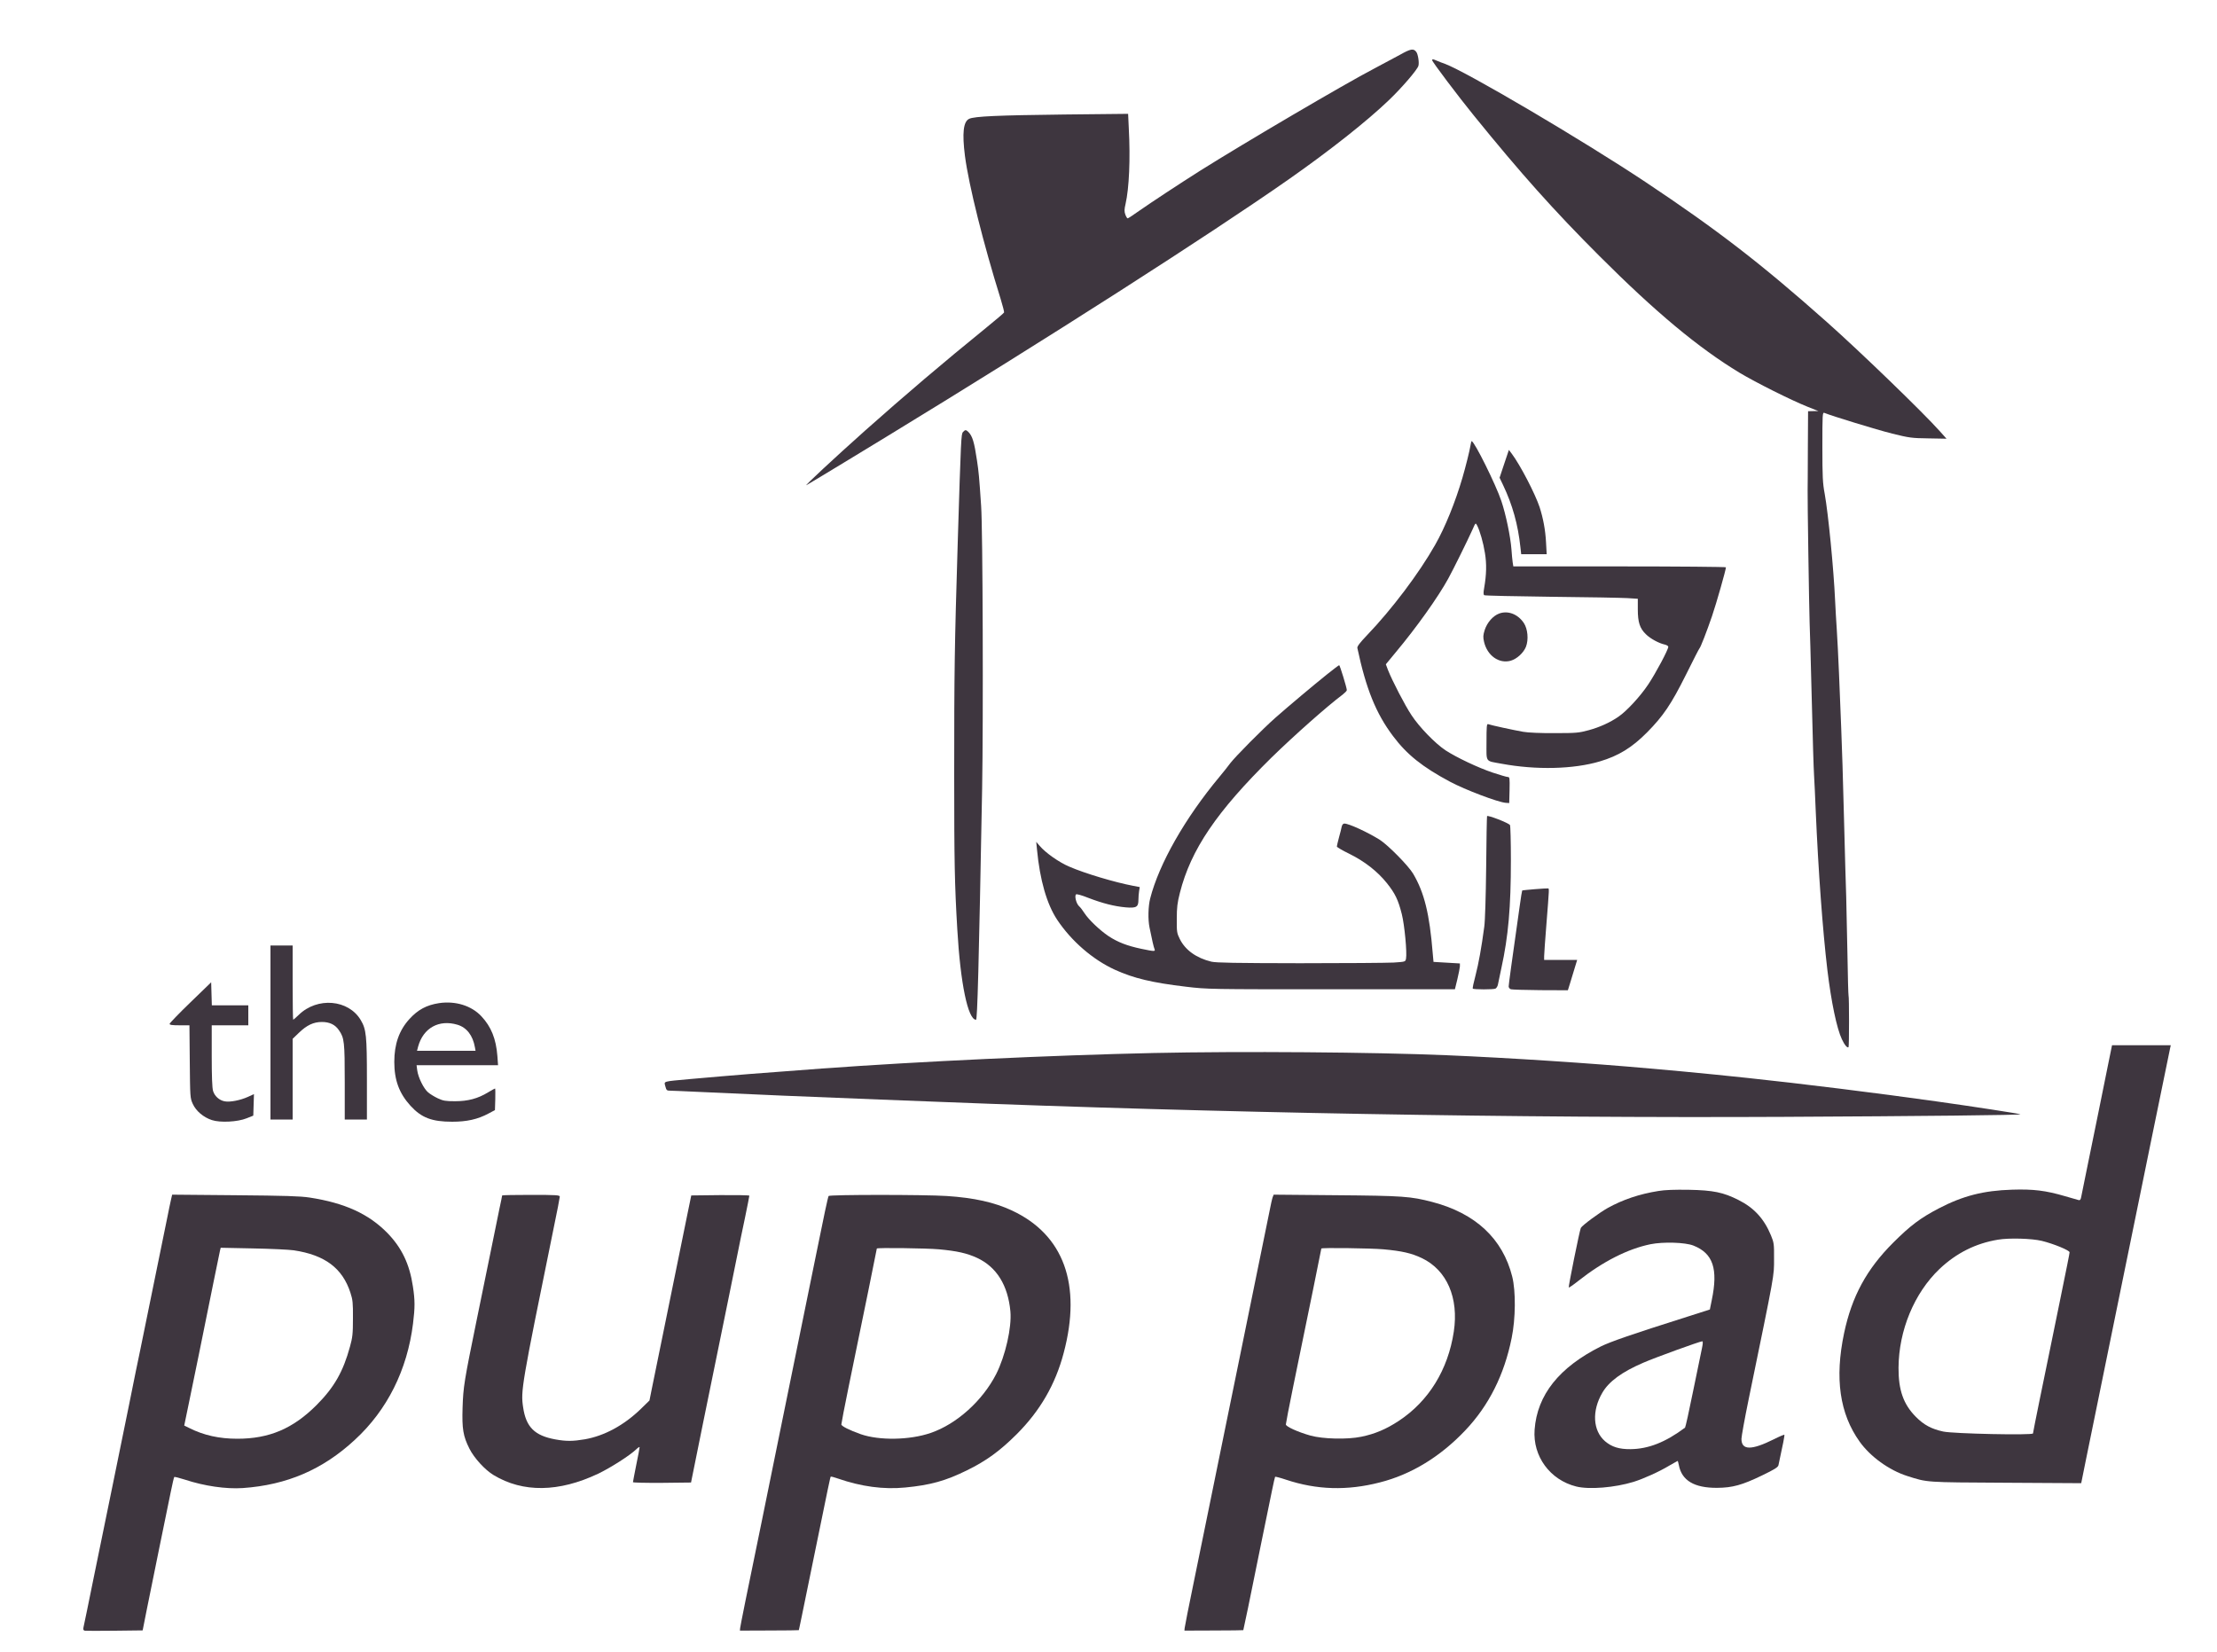
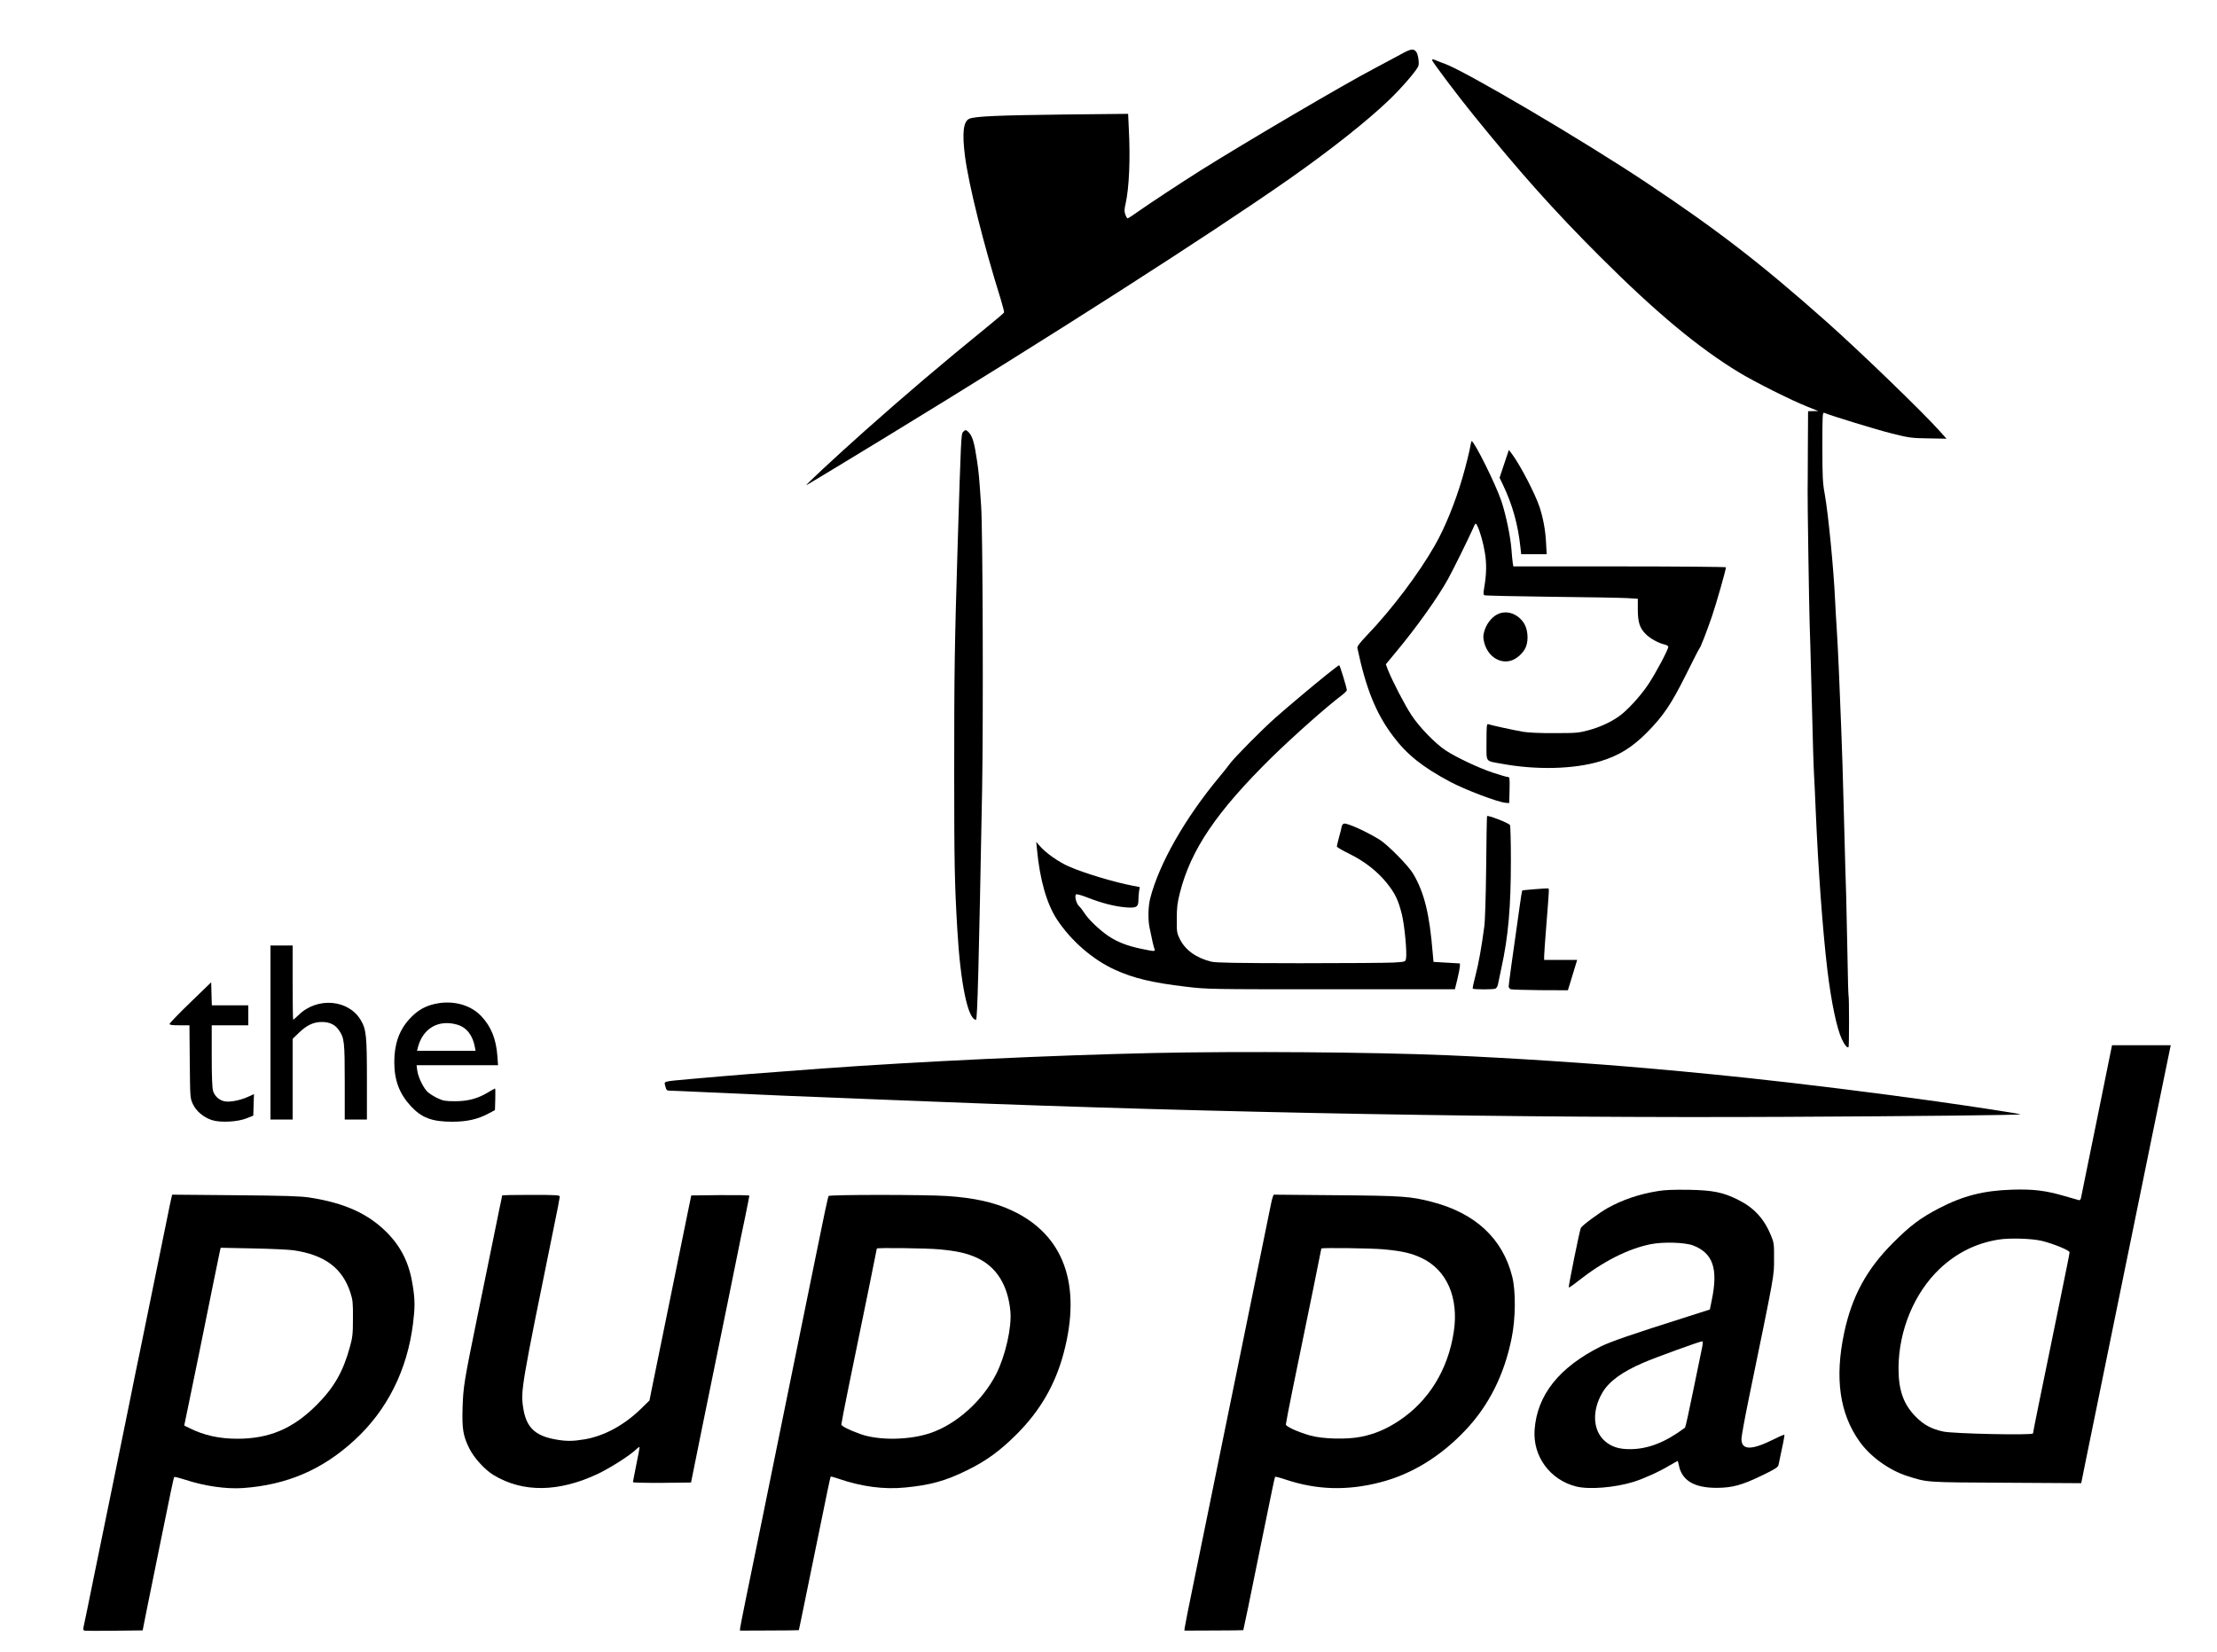
<svg xmlns="http://www.w3.org/2000/svg" viewBox="0 0 2000 1490">
-   <g transform="translate(0,1490) scale(0.1,-0.1)" fill="#3E363F" stroke="none">
+   <g transform="translate(0,1490) scale(0.1,-0.1)" fill="currentColor" stroke="none">
    <path d="M12626 14404 c-55 -30 -159 -85 -230 -123 -265 -138 -1168 -669 -1566 -919 -196 -124 -440 -285 -552 -363 -53 -38 -101 -69 -105 -69 -5 0 -14 15 -21 34 -10 27 -10 46 2 97 32 141 44 403 29 683 l-6 129 -576 -6 c-594 -7 -811 -16 -858 -39 -53 -25 -64 -129 -38 -335 35 -267 167 -794 322 -1290 19 -62 33 -117 31 -122 -1 -5 -75 -67 -163 -139 -387 -314 -729 -605 -1090 -926 -276 -246 -555 -506 -530 -493 12 6 194 116 385 232 74 45 230 140 345 210 1429 871 2907 1817 3625 2320 372 261 702 522 900 712 117 112 258 276 266 310 8 30 -4 104 -19 124 -25 34 -50 30 -151 -27z" />
    <path d="M12920 14356 c0 -13 235 -325 374 -496 428 -528 726 -861 1135 -1270 509 -509 894 -829 1264 -1053 149 -89 462 -246 612 -306 l100 -40 -47 0 -47 -1 -2 -342 c0 -189 -2 -356 -2 -373 -2 -60 13 -1053 18 -1195 3 -80 10 -318 15 -530 16 -630 20 -751 25 -845 3 -49 10 -193 15 -320 23 -539 63 -1081 105 -1435 35 -290 85 -529 131 -626 24 -52 50 -82 60 -71 6 6 6 456 0 466 -2 3 -7 175 -10 381 -4 206 -9 436 -11 510 -3 74 -12 394 -20 710 -8 316 -19 681 -25 810 -5 129 -14 352 -20 495 -6 143 -15 321 -20 395 -5 74 -12 191 -15 260 -13 288 -62 787 -94 965 -18 95 -21 152 -21 424 0 294 1 313 18 306 65 -27 476 -153 612 -187 155 -38 175 -41 328 -43 l162 -3 -59 66 c-152 171 -730 729 -1021 987 -594 528 -989 832 -1636 1263 -567 377 -1619 997 -1809 1066 -22 8 -57 21 -77 30 -32 14 -38 14 -38 2z" />
    <path d="M8687 11002 c-16 -18 -18 -50 -47 -992 -29 -949 -32 -1164 -32 -2100 0 -786 4 -992 28 -1395 28 -487 96 -815 169 -815 12 0 25 471 55 2085 11 619 6 2343 -9 2550 -18 270 -22 307 -37 408 -25 169 -41 223 -79 261 -21 20 -28 20 -48 -2z" />
    <path d="M13265 10878 c-7 -44 -43 -189 -72 -288 -64 -219 -157 -449 -246 -605 -146 -258 -391 -582 -614 -815 -65 -68 -91 -102 -88 -116 78 -368 168 -591 322 -795 125 -167 266 -279 513 -411 136 -73 435 -186 504 -191 l31 -2 3 118 c2 107 1 117 -15 117 -10 0 -72 18 -138 40 -133 45 -325 136 -425 201 -93 62 -236 209 -306 316 -61 91 -175 313 -213 409 l-19 51 90 109 c188 225 382 498 473 664 48 88 173 341 220 445 26 60 27 60 40 35 25 -48 56 -155 71 -250 16 -97 14 -193 -7 -314 -8 -44 -7 -61 1 -66 7 -4 278 -10 604 -14 325 -3 634 -9 686 -12 l95 -6 0 -96 c0 -116 18 -171 73 -224 40 -40 118 -82 170 -93 17 -4 32 -13 32 -20 0 -26 -113 -238 -181 -340 -73 -109 -194 -240 -270 -292 -76 -52 -169 -94 -268 -121 -89 -24 -112 -26 -306 -26 -126 -1 -240 4 -285 12 -80 14 -293 60 -316 69 -12 4 -14 -24 -14 -160 0 -191 -15 -169 135 -197 313 -58 650 -50 888 21 168 50 289 124 425 261 146 148 217 252 350 518 64 129 119 237 123 240 10 9 65 150 113 290 40 117 126 420 126 442 0 4 -432 8 -959 8 l-959 0 -6 38 c-3 20 -8 73 -11 117 -9 115 -50 313 -91 435 -49 147 -244 540 -268 540 -3 0 -7 -19 -11 -42z" />
    <path d="M13570 10716 l-42 -126 32 -67 c85 -179 134 -355 156 -560 l7 -63 115 0 115 0 -6 108 c-6 113 -26 217 -58 317 -41 122 -174 379 -252 483 l-25 33 -42 -125z" />
    <path d="M13525 9365 c-56 -20 -109 -81 -131 -148 -15 -48 -16 -64 -6 -108 29 -124 135 -199 240 -170 56 16 116 71 138 126 25 65 16 161 -19 214 -53 80 -143 115 -222 86z" />
    <path d="M11975 8819 c-125 -100 -350 -289 -469 -394 -117 -103 -365 -354 -408 -411 -18 -25 -61 -79 -96 -121 -312 -374 -546 -786 -626 -1099 -18 -70 -21 -189 -6 -261 23 -115 38 -179 45 -195 9 -23 1 -23 -119 2 -128 27 -213 60 -295 114 -79 53 -180 149 -218 208 -15 24 -37 53 -50 64 -24 24 -41 90 -26 105 5 5 50 -7 110 -31 130 -50 237 -77 339 -86 96 -8 114 3 114 69 0 23 3 58 6 78 l6 36 -63 12 c-162 31 -432 111 -572 172 -93 39 -216 126 -268 188 l-31 36 7 -70 c26 -274 88 -491 182 -633 128 -192 320 -359 521 -451 169 -77 338 -117 642 -153 192 -23 210 -23 1310 -23 l1115 0 22 90 c12 50 22 102 23 116 l0 27 -119 7 -119 7 -7 77 c-29 357 -76 548 -177 719 -42 71 -225 257 -300 305 -108 68 -279 147 -320 147 -11 0 -20 -10 -24 -27 -3 -16 -14 -60 -25 -99 -10 -38 -19 -75 -19 -81 0 -6 51 -36 113 -66 138 -68 255 -160 338 -264 75 -94 102 -150 135 -280 25 -100 48 -348 38 -402 -6 -28 -6 -28 -112 -35 -58 -3 -439 -6 -846 -6 -588 1 -753 4 -798 14 -136 33 -236 105 -285 205 -26 52 -28 64 -27 181 0 103 5 145 28 235 99 391 332 733 827 1221 202 197 501 463 642 568 20 16 37 33 37 40 0 20 -63 226 -69 225 -3 0 -51 -36 -106 -80z" />
    <path d="M13415 7537 c-2 -7 -6 -214 -8 -462 -3 -261 -10 -486 -17 -535 -26 -194 -51 -331 -79 -440 -17 -63 -28 -116 -25 -119 8 -9 189 -9 205 0 9 5 19 21 22 36 3 16 17 82 31 148 63 288 86 550 86 975 0 168 -4 310 -8 316 -12 20 -203 93 -207 81z" />
    <path d="M13846 6878 c-61 -5 -112 -10 -114 -12 -2 -2 -12 -64 -22 -137 -75 -526 -100 -712 -100 -729 0 -10 9 -21 20 -25 11 -3 131 -7 266 -8 l248 -1 17 54 c9 30 28 92 42 138 l25 82 -149 0 -149 0 0 33 c0 17 9 145 20 282 27 341 26 328 15 330 -5 1 -59 -2 -119 -7z" />
    <path d="M2440 5585 l0 -785 100 0 100 0 0 364 0 364 55 53 c72 70 133 99 209 99 69 0 120 -24 154 -75 48 -69 52 -105 52 -467 l0 -338 100 0 100 0 0 363 c0 392 -6 450 -55 533 -110 187 -392 212 -560 48 -25 -24 -48 -44 -50 -44 -3 0 -5 151 -5 335 l0 335 -100 0 -100 0 0 -785z" />
    <path d="M1717 5856 c-103 -99 -187 -187 -187 -193 0 -10 25 -13 89 -13 l90 0 3 -327 c3 -322 3 -329 27 -382 29 -64 96 -121 172 -146 75 -25 233 -17 314 16 l60 24 3 97 3 97 -55 -25 c-69 -31 -161 -49 -209 -40 -49 9 -91 47 -105 94 -8 26 -12 133 -12 316 l0 276 165 0 165 0 0 90 0 90 -165 0 -164 0 -3 104 -3 104 -188 -182z" />
    <path d="M3961 5850 c-112 -17 -191 -59 -268 -144 -92 -101 -136 -225 -136 -386 0 -165 44 -284 147 -397 98 -107 192 -143 375 -143 133 0 230 22 326 73 l60 32 3 98 c1 53 1 97 -2 97 -3 0 -31 -16 -63 -35 -92 -56 -181 -80 -298 -80 -87 0 -107 4 -155 26 -30 14 -69 38 -87 53 -40 33 -90 134 -99 199 l-6 47 367 0 368 0 -6 83 c-12 155 -56 264 -144 358 -89 96 -234 141 -382 119z m166 -195 c83 -25 138 -96 157 -202 l6 -33 -264 0 -264 0 10 38 c46 168 188 247 355 197z" />
    <path d="M19016 5288 c-20 -101 -59 -292 -86 -425 -28 -134 -73 -354 -100 -490 -28 -137 -53 -261 -56 -276 -4 -21 -11 -27 -22 -24 -10 3 -64 18 -122 35 -177 52 -288 65 -478 59 -260 -8 -445 -56 -662 -169 -165 -86 -257 -155 -410 -308 -241 -240 -374 -486 -444 -817 -86 -408 -40 -727 140 -979 96 -135 266 -258 429 -310 186 -59 155 -57 890 -61 l680 -4 42 208 c23 114 74 363 113 553 39 190 84 410 100 490 16 80 59 289 95 465 36 176 77 374 90 440 13 66 54 264 90 440 36 176 81 397 100 490 30 150 156 764 172 838 l6 27 -265 0 -265 0 -37 -182z m-596 -1583 c106 -26 250 -85 250 -103 0 -11 -24 -129 -95 -477 -36 -176 -77 -374 -90 -440 -13 -66 -51 -252 -85 -414 -33 -161 -60 -298 -60 -303 0 -18 -719 -3 -810 17 -106 23 -175 60 -247 133 -112 113 -157 241 -156 442 2 338 142 674 369 891 152 144 327 232 529 265 99 17 305 11 395 -11z" />
    <path d="M10405 5400 c-911 -20 -2111 -76 -2990 -140 -560 -41 -771 -58 -1190 -95 -252 -23 -235 -18 -223 -65 10 -37 13 -40 47 -40 20 0 126 -5 236 -10 371 -18 1149 -51 1655 -70 146 -6 378 -15 515 -20 2533 -100 5218 -148 7640 -136 1229 6 2139 16 2132 23 -6 5 -412 68 -762 117 -516 73 -1234 162 -1700 211 -82 8 -213 22 -290 30 -77 8 -216 21 -310 30 -93 8 -219 19 -280 25 -514 47 -1282 97 -1835 120 -666 28 -1850 37 -2645 20z" />
    <path d="M14960 4155 c-170 -27 -321 -78 -456 -153 -77 -43 -231 -157 -243 -180 -11 -22 -114 -532 -109 -538 3 -2 41 24 85 59 224 177 448 290 653 332 115 23 312 17 386 -12 178 -70 225 -210 166 -493 l-17 -84 -200 -64 c-508 -161 -696 -226 -785 -270 -375 -188 -573 -437 -596 -750 -18 -240 139 -454 376 -513 117 -29 347 -10 517 42 89 28 230 91 321 146 41 23 75 43 77 43 1 0 6 -17 10 -37 26 -140 139 -207 345 -206 139 1 226 25 406 112 114 55 144 74 148 93 41 189 57 270 53 274 -2 2 -44 -15 -93 -40 -205 -102 -294 -101 -294 3 0 21 29 182 65 357 239 1162 229 1106 229 1269 1 132 -1 144 -28 210 -62 150 -153 249 -293 319 -136 69 -229 88 -448 92 -130 2 -217 -1 -275 -11z m394 -1417 c-7 -35 -43 -209 -80 -388 -36 -179 -69 -327 -73 -330 -177 -132 -330 -192 -491 -194 -103 -1 -170 20 -230 71 -111 95 -121 275 -25 438 59 102 177 188 370 271 105 46 508 192 531 193 7 1 7 -18 -2 -61z" />
    <path d="M1542 4074 c-6 -27 -21 -96 -32 -154 -12 -58 -55 -269 -96 -470 -41 -201 -86 -419 -99 -485 -13 -66 -36 -176 -50 -245 -15 -69 -60 -289 -100 -490 -41 -201 -109 -531 -150 -735 -42 -203 -117 -568 -166 -810 -49 -242 -92 -452 -96 -467 -4 -20 -1 -27 13 -30 9 -1 130 -2 269 0 l252 3 36 182 c20 100 70 349 112 552 42 204 89 432 104 508 15 75 30 140 33 142 3 3 46 -8 96 -24 176 -58 371 -86 522 -76 398 28 721 166 1012 436 291 268 472 629 524 1048 18 145 18 211 -1 334 -30 203 -101 350 -230 483 -170 173 -384 271 -702 320 -87 13 -217 17 -674 21 l-566 5 -11 -48z m1108 -454 c281 -42 439 -161 511 -382 21 -65 24 -90 23 -233 0 -140 -4 -172 -27 -255 -62 -226 -142 -366 -301 -526 -213 -213 -427 -304 -715 -304 -163 0 -303 31 -432 96 l-47 23 44 213 c24 117 64 312 89 433 102 506 185 912 190 934 l6 24 292 -6 c161 -3 326 -11 367 -17z" />
    <path d="M4530 4115 c0 -3 -11 -58 -25 -122 -13 -65 -47 -228 -74 -363 -28 -135 -86 -423 -131 -640 -112 -548 -121 -600 -127 -790 -6 -191 5 -257 62 -370 42 -84 141 -192 218 -238 265 -160 589 -155 942 12 113 54 285 164 343 219 17 17 32 26 32 21 0 -6 -13 -78 -30 -159 -16 -81 -30 -152 -30 -157 0 -4 118 -7 262 -6 l262 3 8 40 c4 22 48 240 98 485 50 245 113 553 140 685 27 132 72 353 100 490 28 138 62 304 75 370 13 66 42 208 65 315 22 107 40 198 40 203 0 4 -118 6 -262 5 l-262 -3 -37 -180 c-37 -183 -76 -376 -218 -1070 -44 -214 -89 -437 -101 -495 l-21 -105 -79 -77 c-152 -147 -328 -242 -504 -273 -107 -18 -167 -19 -266 -1 -187 34 -265 111 -291 291 -22 148 -15 191 275 1612 31 149 56 278 56 287 0 14 -30 16 -260 16 -143 0 -260 -2 -260 -5z" />
    <path d="M7475 4110 c-6 -9 -46 -196 -110 -515 -29 -143 -188 -926 -315 -1545 -50 -245 -102 -499 -115 -565 -13 -66 -40 -199 -60 -295 -140 -678 -196 -958 -198 -978 l-2 -23 264 1 c146 0 266 2 267 3 2 2 20 91 144 697 124 609 140 683 144 688 3 2 32 -5 65 -17 211 -73 412 -100 607 -81 228 22 365 60 559 156 173 85 294 173 446 324 212 212 350 450 425 735 164 618 0 1066 -467 1284 -158 74 -343 115 -589 131 -198 13 -1057 13 -1065 0z m995 -481 c164 -15 253 -35 346 -78 175 -82 277 -247 299 -482 13 -145 -45 -400 -128 -565 -123 -241 -357 -452 -592 -532 -190 -65 -463 -69 -630 -11 -102 36 -175 73 -175 88 0 9 29 161 65 336 36 176 75 363 85 415 11 52 53 261 95 463 41 203 75 371 75 373 0 9 451 3 560 -7z" />
    <path d="M11481 4099 c-5 -13 -18 -71 -29 -129 -12 -58 -58 -283 -102 -500 -45 -217 -90 -438 -100 -490 -11 -52 -56 -273 -100 -490 -45 -217 -85 -415 -90 -440 -5 -25 -50 -245 -100 -490 -50 -245 -95 -465 -100 -490 -5 -25 -46 -223 -90 -440 -45 -217 -82 -405 -83 -418 l-2 -23 264 1 c146 0 266 2 267 3 1 1 20 92 43 202 22 110 75 367 116 570 42 204 87 423 100 488 13 65 26 121 28 124 3 2 47 -9 97 -26 279 -93 553 -101 848 -25 284 72 547 233 772 471 211 223 350 499 417 832 36 175 38 423 5 554 -86 342 -331 571 -721 673 -195 51 -265 56 -868 61 l-563 5 -9 -23z m999 -470 c167 -15 254 -35 348 -80 225 -108 333 -358 287 -663 -52 -344 -227 -628 -498 -806 -111 -73 -214 -117 -337 -142 -126 -26 -346 -21 -460 11 -113 32 -220 81 -220 100 0 9 29 161 65 336 36 176 75 363 85 415 11 52 53 261 95 463 41 203 75 371 75 373 0 9 451 3 560 -7z" />
  </g>
</svg>
